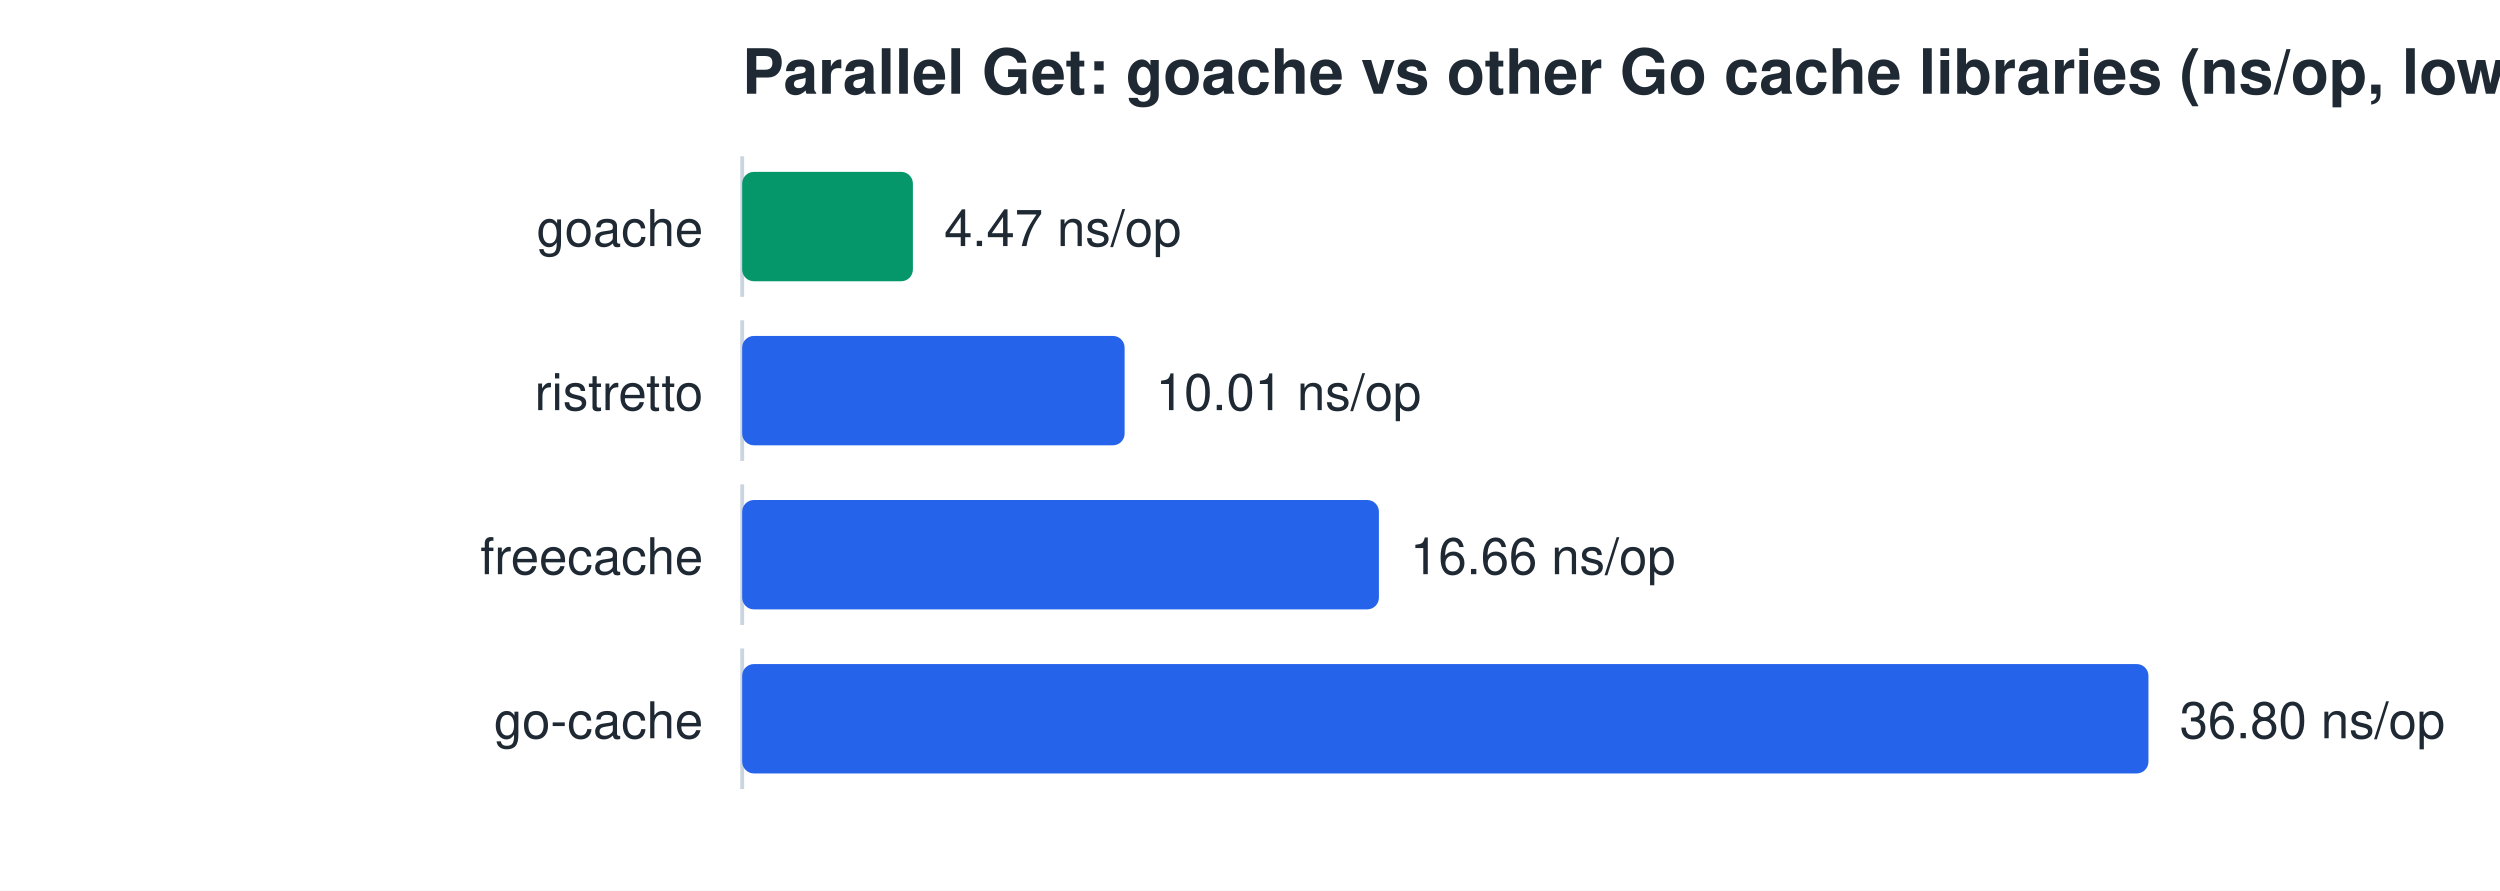
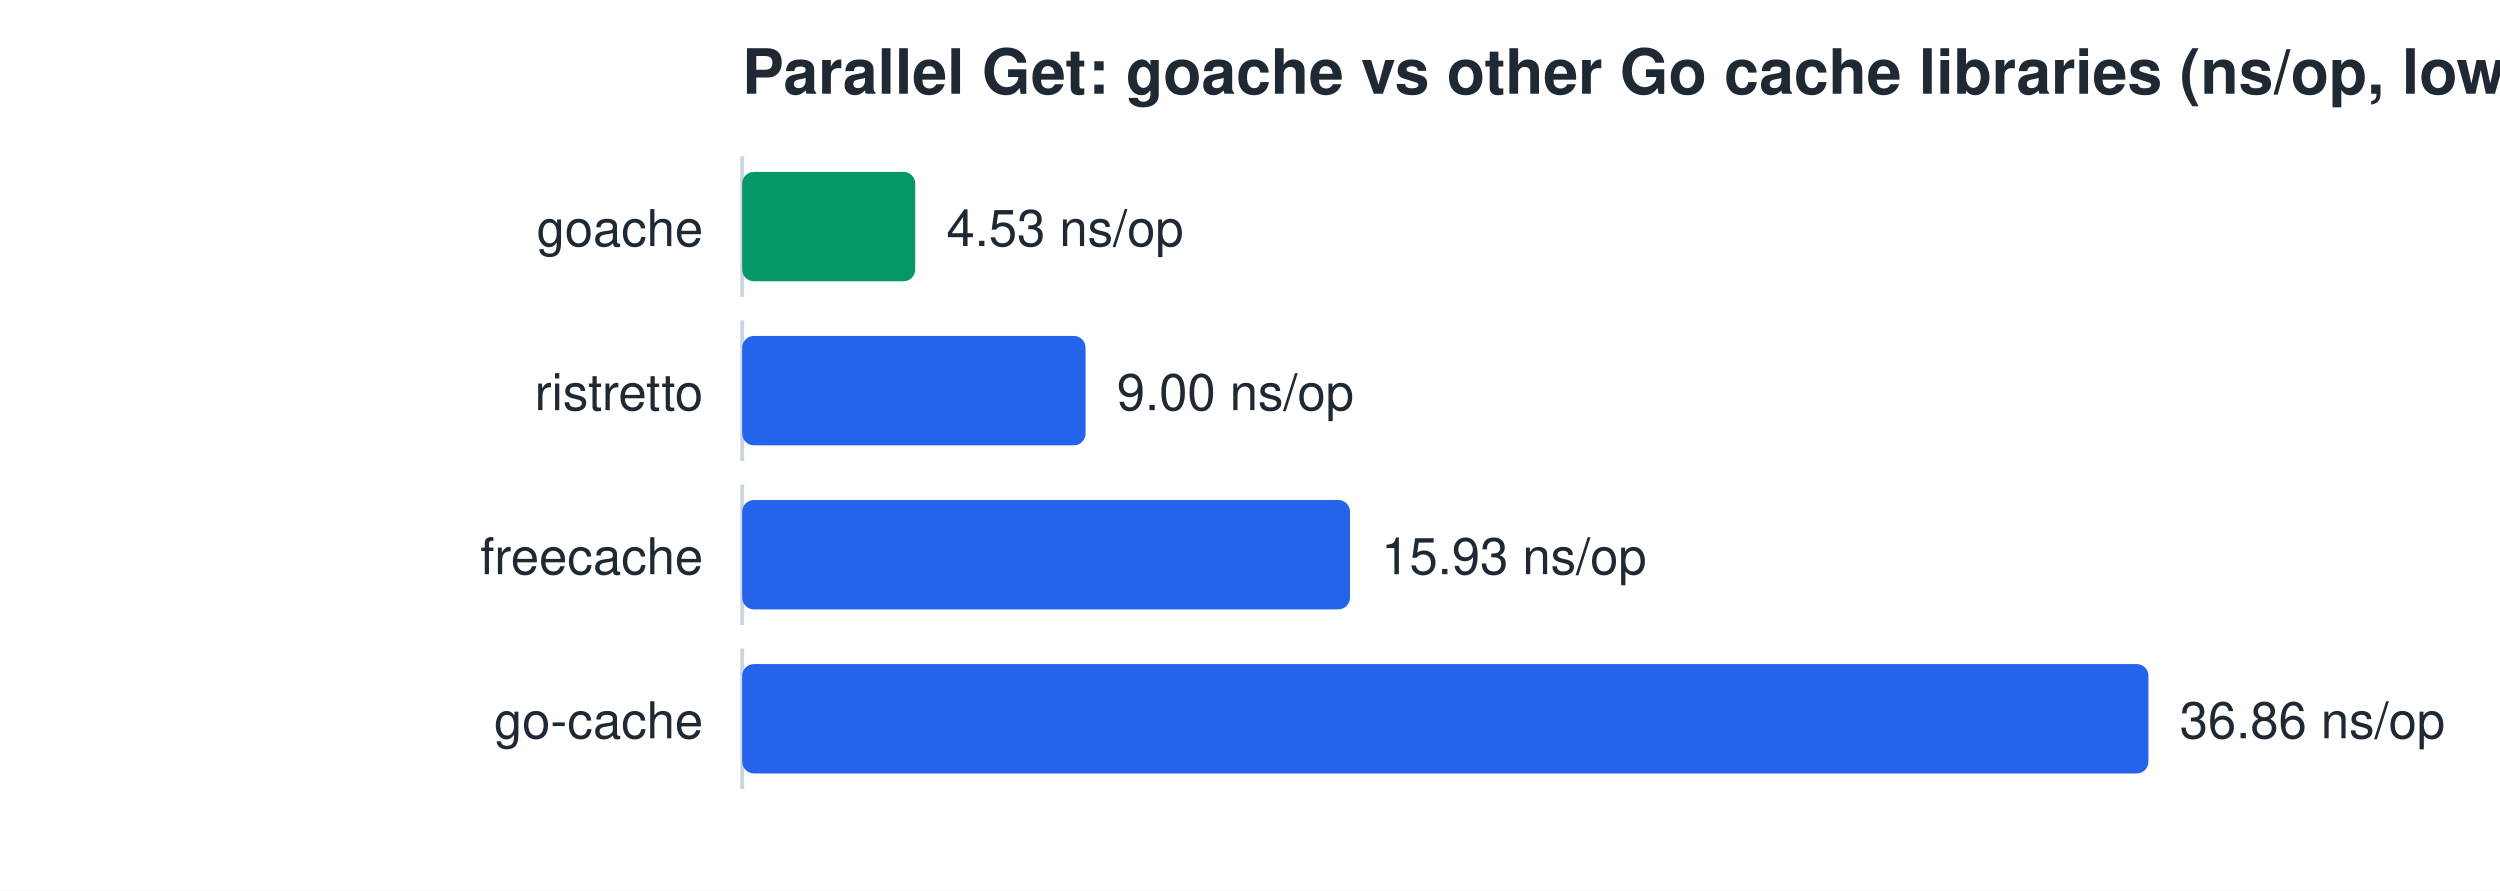
<svg xmlns="http://www.w3.org/2000/svg" width="640" height="228" viewBox="0 0 640 228" font-family="Segoe UI, Helvetica, Arial, sans-serif">
  <rect width="640" height="228" fill="#ffffff" />
  <text x="190" y="24" font-size="16" font-weight="600" fill="#1f2933">Parallel Get: goache vs other Go cache libraries (ns/op, lower is better)</text>
  <line x1="190" y1="40" x2="190" y2="76" stroke="#cbd5e1" stroke-width="1" />
  <text x="180" y="63" font-size="13" fill="#1f2933" text-anchor="end">goache</text>
-   <rect x="190" y="44" width="43.7" height="28" rx="3" fill="#059669" />
-   <text x="241.7" y="63" font-size="13" fill="#1f2933">4.47 ns/op</text>
+   <rect x="190" y="44" width="44.3" height="28" rx="3" fill="#059669" />
+   <text x="242.3" y="63" font-size="13" fill="#1f2933">4.53 ns/op</text>
  <line x1="190" y1="82" x2="190" y2="118" stroke="#cbd5e1" stroke-width="1" />
  <text x="180" y="105" font-size="13" fill="#1f2933" text-anchor="end">ristretto</text>
-   <rect x="190" y="86" width="97.9" height="28" rx="3" fill="#2563eb" />
-   <text x="295.9" y="105" font-size="13" fill="#1f2933">10.01 ns/op</text>
+   <rect x="190" y="86" width="87.9" height="28" rx="3" fill="#2563eb" />
+   <text x="285.9" y="105" font-size="13" fill="#1f2933">9.00 ns/op</text>
  <line x1="190" y1="124" x2="190" y2="160" stroke="#cbd5e1" stroke-width="1" />
  <text x="180" y="147" font-size="13" fill="#1f2933" text-anchor="end">freecache</text>
-   <rect x="190" y="128" width="163.0" height="28" rx="3" fill="#2563eb" />
-   <text x="361.0" y="147" font-size="13" fill="#1f2933">16.66 ns/op</text>
+   <rect x="190" y="128" width="155.6" height="28" rx="3" fill="#2563eb" />
+   <text x="353.6" y="147" font-size="13" fill="#1f2933">15.93 ns/op</text>
  <line x1="190" y1="166" x2="190" y2="202" stroke="#cbd5e1" stroke-width="1" />
  <text x="180" y="189" font-size="13" fill="#1f2933" text-anchor="end">go-cache</text>
  <rect x="190" y="170" width="360.0" height="28" rx="3" fill="#2563eb" />
-   <text x="558.0" y="189" font-size="13" fill="#1f2933">36.80 ns/op</text>
+   <text x="558.0" y="189" font-size="13" fill="#1f2933">36.86 ns/op</text>
</svg>
